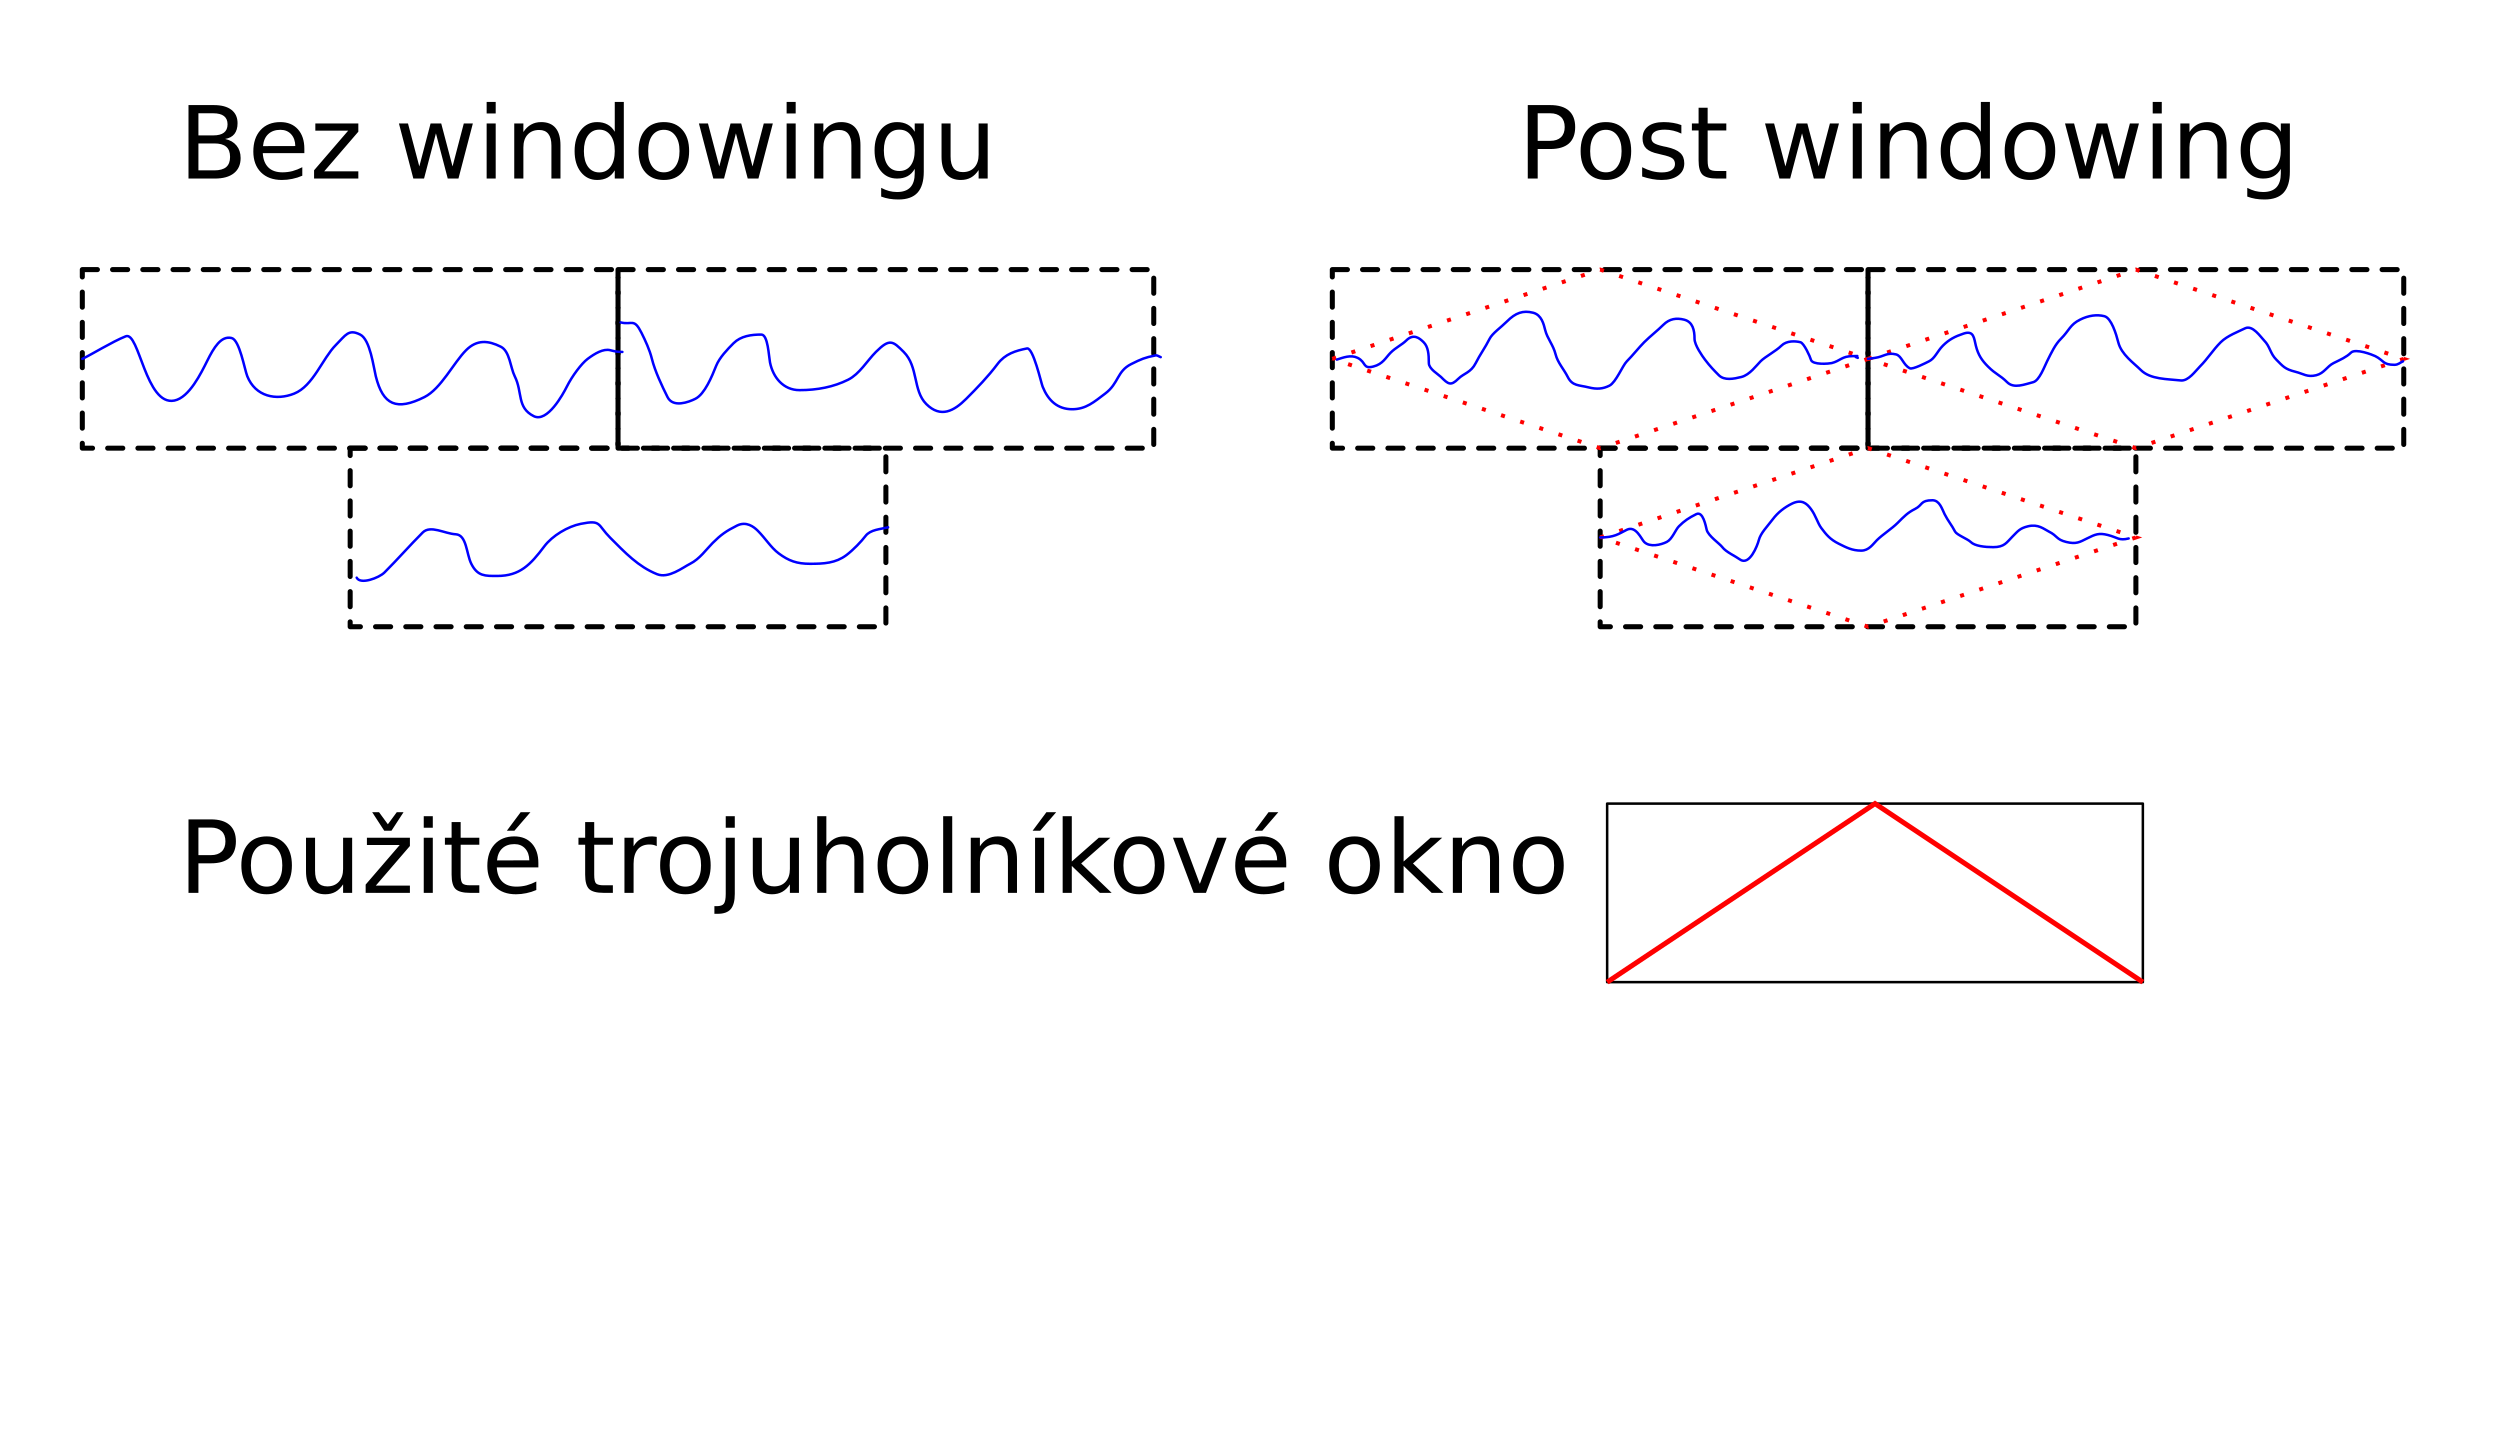
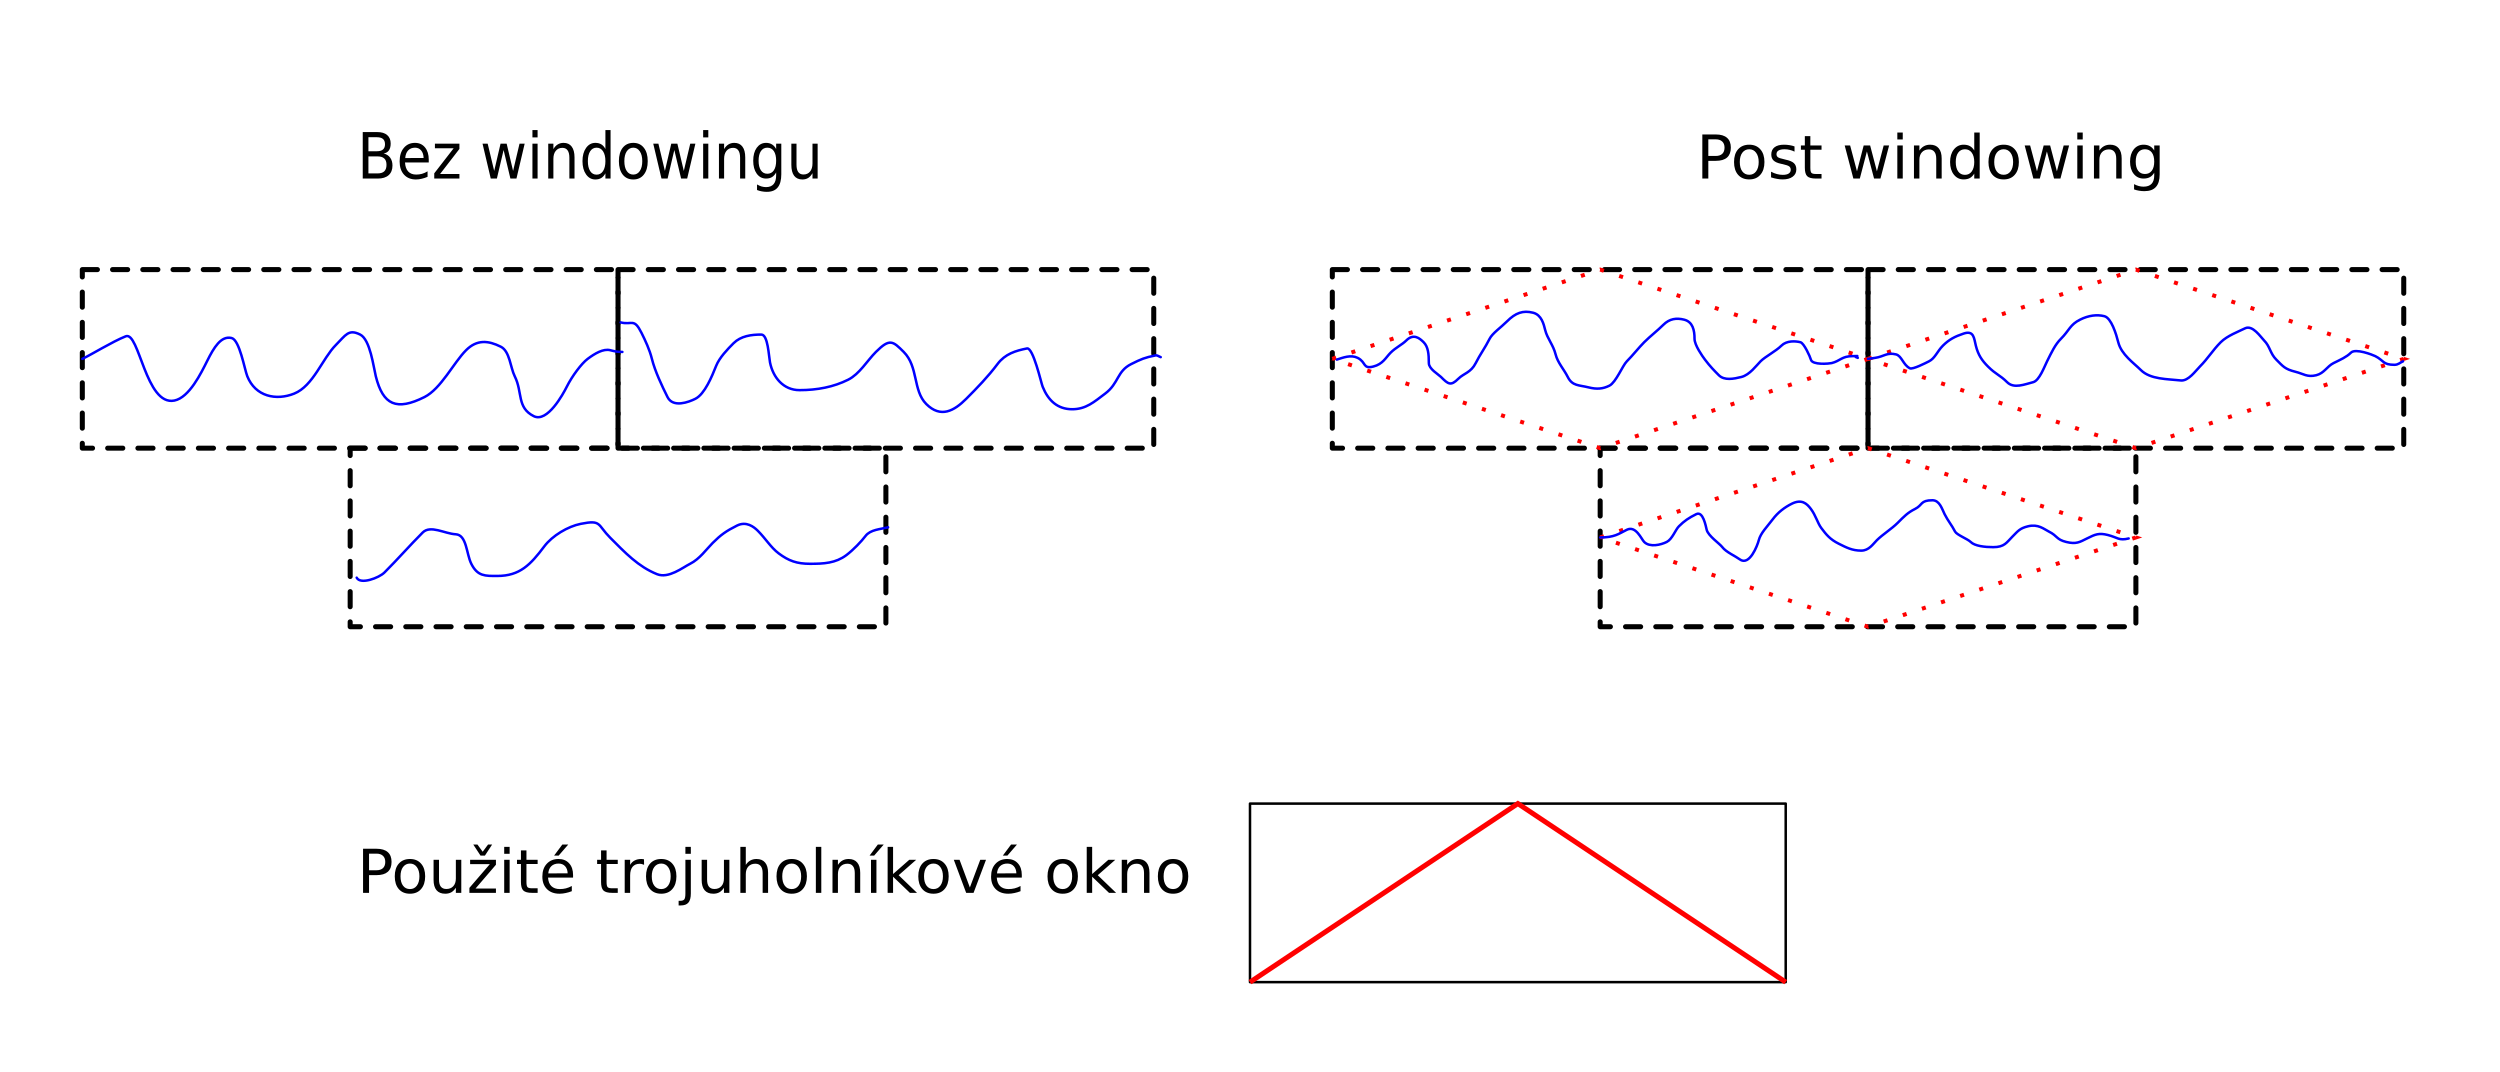
- <svg xmlns="http://www.w3.org/2000/svg" width="496.063" height="283.465" id="svg2" version="1.0">
+ <svg xmlns="http://www.w3.org/2000/svg" width="496.063" height="212.598" id="svg2" version="1.0">
  <defs id="defs4">
    </defs>
  <g id="layer1">
    <rect style="opacity:1;fill:none;fill-opacity:1;stroke:#000000;stroke-width:1;stroke-linecap:round;stroke-linejoin:round;stroke-miterlimit:4;stroke-dasharray:3, 3;stroke-dashoffset:0;stroke-opacity:1" id="rect2385" width="106.299" height="35.433" x="16.333" y="53.494" />
    <rect style="opacity:1;fill:none;fill-opacity:1;stroke:#000000;stroke-width:1;stroke-linecap:round;stroke-linejoin:round;stroke-miterlimit:4;stroke-dasharray:3, 3;stroke-dashoffset:0;stroke-opacity:1" id="rect2387" width="106.299" height="35.433" x="122.633" y="53.494" />
    <rect style="opacity:1;fill:none;fill-opacity:1;stroke:#000000;stroke-width:1;stroke-linecap:round;stroke-linejoin:round;stroke-miterlimit:4;stroke-dasharray:3, 3;stroke-dashoffset:0;stroke-opacity:1" id="rect2389" width="106.299" height="35.433" x="69.483" y="88.927" />
    <path style="opacity:1;fill:none;fill-opacity:1;fill-rule:evenodd;stroke:#0000ff;stroke-width:0.5;stroke-linecap:round;stroke-linejoin:round;marker:none;marker-start:none;marker-mid:none;marker-end:none;stroke-miterlimit:4;stroke-dasharray:none;stroke-dashoffset:0;stroke-opacity:1;visibility:visible;display:inline;overflow:visible;enable-background:accumulate" d="M 16.333,71.211 C 18.089,70.394 22.236,67.816 24.948,66.731 C 27.627,65.66 28.91,80.618 34.596,79.481 C 37.562,78.887 39.911,74.019 41.143,71.555 C 42.422,68.998 43.864,66.55 45.967,67.076 C 47.544,67.47 48.531,73.314 49.068,74.656 C 50.683,78.694 54.788,79.536 58.372,78.102 C 62.16,76.587 63.991,71.105 66.642,68.454 C 68.613,66.483 69.145,65.226 71.466,66.387 C 73.462,67.385 74.111,72.833 74.567,74.656 C 76.006,80.413 78.696,81.551 84.215,78.791 C 87.5,77.149 90.008,71.964 92.485,69.488 C 94.641,67.332 96.886,67.554 99.376,68.799 C 101.156,69.688 101.275,72.941 102.133,74.656 C 103.74,77.871 102.517,80.879 105.923,82.582 C 108.609,83.925 111.735,78.195 112.47,76.724 C 113.524,74.616 115.39,72.122 116.605,71.211 C 118.034,70.139 119.714,69.145 121.084,69.488 C 121.897,69.691 122.372,69.832 123.496,69.832 M 123.152,63.975 C 125.436,64.546 125.776,63.021 127.287,66.042 C 128.05,67.568 128.894,69.371 129.354,71.211 C 129.97,73.674 131.348,76.576 132.455,78.791 C 133.551,80.982 136.684,79.778 137.969,79.136 C 139.839,78.201 141.267,74.681 142.104,72.589 C 142.755,70.961 144.36,69.299 145.549,68.11 C 146.999,66.659 149.089,66.387 151.063,66.387 C 152.393,66.387 152.55,70.725 152.785,71.9 C 153.388,74.912 155.45,77.413 158.643,77.413 C 162.176,77.413 165.414,76.784 168.291,75.346 C 170.558,74.213 172.053,71.584 173.805,69.832 C 176.552,67.085 177.163,67.677 179.318,69.832 C 182.249,72.764 181.116,77.488 183.797,80.17 C 186.665,83.037 189.323,81.535 191.722,79.136 C 193.877,76.982 196.068,74.72 197.925,72.244 C 199.453,70.206 201.542,69.591 203.783,69.143 C 205.003,68.899 206.592,75.995 206.884,76.724 C 207.985,79.477 209.855,81.203 212.742,81.203 C 215.508,81.203 217.112,79.735 219.289,78.102 C 222.02,76.053 221.604,73.671 224.457,72.244 C 226.447,71.249 227.15,70.948 229.281,70.522 C 229.637,70.45 229.97,70.751 230.315,70.866 M 70.776,114.627 C 71.496,116.067 75.206,114.677 76.29,113.594 C 78.938,110.946 81.265,108.274 83.87,105.668 C 85.416,104.123 88.235,105.898 90.417,106.013 C 92.624,106.129 92.53,109.895 93.518,111.871 C 94.773,114.379 96.265,114.283 98.687,114.283 C 103.15,114.283 105.273,112.048 107.991,108.425 C 109.593,106.288 112.694,104.452 115.227,103.945 C 119.41,103.109 118.463,104.081 121.084,106.702 C 124.034,109.652 126.63,112.435 130.388,113.938 C 132.663,114.848 135.49,112.593 136.935,111.871 C 138.833,110.921 140.168,108.982 141.414,107.736 C 143.036,106.114 144.109,105.354 146.238,104.29 C 148.085,103.367 149.574,104.524 150.373,105.324 C 151.892,106.843 152.958,108.64 154.508,109.803 C 156.512,111.306 158.146,111.871 160.711,111.871 C 163.469,111.871 165.799,111.759 167.947,110.148 C 169.302,109.131 170.958,107.396 171.737,106.357 C 172.696,105.078 174.71,105.011 176.217,104.635" id="path3173" />
    <rect style="opacity:1;fill:none;fill-opacity:1;stroke:#000000;stroke-width:1;stroke-linecap:round;stroke-linejoin:round;stroke-miterlimit:4;stroke-dasharray:3, 3;stroke-dashoffset:0;stroke-opacity:1" id="rect3175" width="106.299" height="35.433" x="264.365" y="53.494" />
    <rect style="opacity:1;fill:none;fill-opacity:1;stroke:#000000;stroke-width:1;stroke-linecap:round;stroke-linejoin:round;stroke-miterlimit:4;stroke-dasharray:3, 3;stroke-dashoffset:0;stroke-opacity:1" id="rect3177" width="106.299" height="35.433" x="370.664" y="53.494" />
    <rect style="opacity:1;fill:none;fill-opacity:1;stroke:#000000;stroke-width:1;stroke-linecap:round;stroke-linejoin:round;stroke-miterlimit:4;stroke-dasharray:3, 3;stroke-dashoffset:0;stroke-opacity:1" id="rect3179" width="106.299" height="35.433" x="317.515" y="88.927" />
    <path style="fill:none;fill-rule:evenodd;stroke:#ff0000;stroke-width:0.8;stroke-linecap:butt;stroke-linejoin:miter;stroke-miterlimit:4;stroke-dasharray:0.8, 3.2;stroke-dashoffset:0;stroke-opacity:1" d="M 264.365,71.211 L 317.515,53.494 L 370.664,71.211 L 317.515,88.927 L 264.365,71.211" id="path3189" />
    <path style="fill:none;fill-rule:evenodd;stroke:#ff0000;stroke-width:0.8;stroke-linecap:butt;stroke-linejoin:miter;stroke-miterlimit:4;stroke-dasharray:0.8, 3.2;stroke-dashoffset:0;stroke-opacity:1" d="M 370.664,71.211 L 423.814,53.494 L 476.963,71.211 L 423.814,88.927 L 370.664,71.211" id="path3191" />
    <path style="fill:none;fill-rule:evenodd;stroke:#ff0000;stroke-width:0.8;stroke-linecap:butt;stroke-linejoin:miter;stroke-miterlimit:4;stroke-dasharray:0.8, 3.2;stroke-dashoffset:0;stroke-opacity:1" d="M 317.515,106.644 L 370.664,88.927 L 423.814,106.644 L 370.664,124.36 L 317.515,106.644" id="path3193" />
    <path style="opacity:1;fill:none;fill-opacity:1;fill-rule:evenodd;stroke:#0000ff;stroke-width:0.5;stroke-linecap:round;stroke-linejoin:round;marker:none;marker-start:none;marker-mid:none;marker-end:none;stroke-miterlimit:4;stroke-dasharray:none;stroke-dashoffset:0;stroke-opacity:1;visibility:visible;display:inline;overflow:visible;enable-background:accumulate" d="M 265.255,71.354 C 266.478,70.977 268.022,70.325 269.39,71.009 C 271.118,71.873 270.367,73.263 272.492,72.732 C 274.402,72.255 274.97,70.943 275.937,69.976 C 276.951,68.962 278.202,68.4 279.038,67.564 C 280.484,66.118 281.668,67.092 282.484,67.908 C 283.379,68.803 283.518,70.232 283.518,72.043 C 283.518,73.208 285.396,74.265 285.93,74.8 C 287.355,76.225 287.859,76.661 289.376,75.144 C 290.433,74.087 291.873,73.94 292.822,72.043 C 293.678,70.33 294.686,69.003 295.578,67.219 C 296.118,66.14 297.832,64.965 299.024,63.773 C 300.739,62.058 302.205,61.553 304.193,62.05 C 305.888,62.474 306.312,64.325 306.605,65.496 C 307.031,67.203 308.195,68.412 308.672,70.32 C 309.082,71.959 310.313,73.257 311.084,74.8 C 311.996,76.623 313.296,76.386 315.219,76.867 C 316.844,77.273 318.039,77.18 319.354,76.523 C 320.633,75.883 321.965,72.533 322.8,71.698 C 323.947,70.551 325.212,68.941 326.245,67.908 C 327.446,66.708 328.901,65.597 330.036,64.462 C 331.285,63.213 332.673,63.054 334.171,63.429 C 335.893,63.859 336.238,65.53 336.238,67.219 C 336.238,68.484 337.783,70.658 338.306,71.354 C 339.297,72.676 340.154,73.547 341.062,74.455 C 342.154,75.547 343.994,75.187 345.542,74.8 C 347.181,74.39 348.54,72.49 349.332,71.698 C 350.282,70.749 352.386,69.678 353.467,68.597 C 354.512,67.552 356.244,67.655 357.257,67.908 C 357.959,68.084 359.188,70.809 359.325,71.354 C 359.609,72.492 363.023,72.152 363.46,72.043 C 365.136,71.624 365.467,70.665 367.594,70.665 C 369.88,70.665 367.107,70.502 368.628,71.009" id="path3195" />
    <path style="opacity:1;fill:none;fill-opacity:1;fill-rule:evenodd;stroke:#0000ff;stroke-width:0.5;stroke-linecap:round;stroke-linejoin:round;marker:none;marker-start:none;marker-mid:none;marker-end:none;stroke-miterlimit:4;stroke-dasharray:none;stroke-dashoffset:0;stroke-opacity:1;visibility:visible;display:inline;overflow:visible;enable-background:accumulate" d="M 370.664,71.211 C 371.134,71.144 371.604,71.076 372.074,71.009 C 373.824,70.759 374.424,69.874 376.209,70.32 C 377.358,70.607 377.627,72.407 378.965,73.077 C 379.523,73.355 382.103,72.025 382.756,71.698 C 383.96,71.096 384.393,69.716 385.512,68.597 C 386.747,67.362 387.898,66.768 389.647,66.185 C 391.678,65.509 391.688,67.113 392.059,68.597 C 392.519,70.434 393.254,71.515 394.471,72.732 C 396.07,74.331 396.818,74.39 398.262,75.833 C 399.617,77.189 401.759,76.251 403.43,75.833 C 404.651,75.528 405.675,72.722 406.187,71.698 C 407.105,69.863 407.789,68.373 408.944,67.219 C 410.602,65.56 410.735,64.428 412.734,63.429 C 414.463,62.564 416.116,62.379 417.558,62.74 C 418.93,63.082 419.912,66.3 420.315,67.908 C 420.926,70.354 423.393,72.02 424.794,73.421 C 426.673,75.3 430.067,75.194 432.719,75.489 C 434.226,75.656 435.645,73.597 436.51,72.732 C 438.113,71.129 439.066,69.486 440.644,67.908 C 441.944,66.609 444.206,65.783 445.469,65.152 C 446.973,64.4 448.582,66.887 449.259,67.564 C 450.441,68.746 450.438,70.121 451.671,71.354 C 453.004,72.687 453.35,73.238 455.461,73.766 C 457.053,74.164 457.808,74.902 459.596,74.455 C 461.192,74.056 461.714,72.707 463.042,72.043 C 464.385,71.372 465.596,70.867 466.488,69.976 C 467.391,69.072 470.792,70.405 471.312,70.665 C 473.011,71.514 472.778,72.388 475.102,72.388 C 475.892,72.388 476.237,71.934 476.825,71.698" id="path3197" />
    <path style="opacity:1;fill:none;fill-opacity:1;fill-rule:evenodd;stroke:#0000ff;stroke-width:0.5;stroke-linecap:round;stroke-linejoin:round;marker:none;marker-start:none;marker-mid:none;marker-end:none;stroke-miterlimit:4;stroke-dasharray:none;stroke-dashoffset:0;stroke-opacity:1;visibility:visible;display:inline;overflow:visible;enable-background:accumulate" d="M 317.515,106.644 C 320.337,106.644 321.141,105.952 322.8,105.122 C 324.596,104.224 325.684,106.973 326.245,107.534 C 327.369,108.658 329.562,108.116 330.725,107.534 C 331.813,106.99 332.445,105.125 333.137,104.433 C 334.214,103.356 335.086,102.769 336.583,102.021 C 337.929,101.348 338.47,104.4 338.65,105.122 C 338.957,106.348 341.21,107.847 341.751,108.568 C 342.486,109.548 344.369,110.359 345.197,110.98 C 347.134,112.433 348.738,108.187 348.987,107.19 C 349.338,105.788 350.681,104.472 351.744,103.055 C 352.791,101.659 354.118,100.662 355.534,99.954 C 357.504,98.969 358.523,99.918 359.325,100.987 C 360.295,102.281 360.662,103.804 361.392,104.778 C 362.397,106.117 363.149,107.034 364.838,107.879 C 366.381,108.65 367.516,109.257 369.317,109.257 C 370.843,109.257 371.631,107.978 372.418,107.19 C 373.525,106.083 375.371,104.926 376.553,103.744 C 377.818,102.479 378.517,101.728 379.999,100.987 C 381.542,100.216 380.999,99.265 383.445,99.265 C 384.873,99.265 385.354,101.015 385.857,102.021 C 386.514,103.334 387.32,104.258 387.924,105.467 C 388.253,106.124 390.44,106.949 391.026,107.534 C 391.835,108.344 393.816,108.568 395.505,108.568 C 397.753,108.568 398.15,107.646 399.295,106.501 C 400.454,105.342 400.752,104.844 402.397,104.433 C 404.427,103.926 405.549,104.976 406.531,105.467 C 408.305,106.354 407.984,107.036 409.977,107.534 C 411.965,108.031 412.657,107.573 414.112,106.845 C 415.794,106.004 416.488,105.716 418.247,106.156 C 420.207,106.646 420.426,107.334 422.382,106.845" id="path3199" />
-     <rect style="opacity:1;fill:none;fill-opacity:1;stroke:#000000;stroke-width:0.5;stroke-linecap:round;stroke-linejoin:round;stroke-miterlimit:4;stroke-dasharray:none;stroke-dashoffset:0;stroke-opacity:1" id="rect3201" width="106.299" height="35.433" x="318.898" y="159.449" />
-     <path style="fill:none;fill-rule:evenodd;stroke:#ff0000;stroke-width:1px;stroke-linecap:butt;stroke-linejoin:miter;stroke-opacity:1" d="M 318.898,194.882 L 372.047,159.449 L 425.197,194.882" id="path3203" />
-     <text xml:space="preserve" style="font-size:12px;font-style:normal;font-weight:normal;fill:#000000;fill-opacity:1;stroke:none;stroke-width:1px;stroke-linecap:butt;stroke-linejoin:miter;stroke-opacity:1;font-family:Bitstream Vera Sans" x="35.433" y="35.433" id="text3205">
-       <tspan id="tspan3207" x="35.433" y="35.433" style="font-size:20px">Bez windowingu</tspan>
+     <rect style="opacity:1;fill:none;fill-opacity:1;stroke:#000000;stroke-width:0.5;stroke-linecap:round;stroke-linejoin:round;stroke-miterlimit:4;stroke-dasharray:none;stroke-dashoffset:0;stroke-opacity:1" id="rect3201" width="106.299" height="35.433" x="248.031" y="159.449" />
+     <path style="fill:none;fill-rule:evenodd;stroke:#ff0000;stroke-width:1px;stroke-linecap:butt;stroke-linejoin:miter;stroke-opacity:1" d="M 248.031,194.882 L 301.181,159.449 L 354.331,194.882" id="path3203" />
+     <text xml:space="preserve" style="font-size:11.383px;font-style:normal;font-weight:normal;fill:#000000;fill-opacity:1;stroke:none;stroke-width:1px;stroke-linecap:butt;stroke-linejoin:miter;stroke-opacity:1;font-family:Bitstream Vera Sans" x="74.707" y="33.611" id="text3205" transform="scale(0.9485818,1.054205)">
+       <tspan id="tspan3207" x="74.707" y="33.611" style="font-size:12px;font-weight:normal">Bez windowingu</tspan>
    </text>
-     <text xml:space="preserve" style="font-size:12px;font-style:normal;font-weight:normal;fill:#000000;fill-opacity:1;stroke:none;stroke-width:1px;stroke-linecap:butt;stroke-linejoin:miter;stroke-opacity:1;font-family:Bitstream Vera Sans" x="301.181" y="35.433" id="text3209">
-       <tspan id="tspan3211" x="301.181" y="35.433" style="font-size:20px">Post windowing</tspan>
+     <text xml:space="preserve" style="font-size:12px;font-style:normal;font-weight:normal;fill:#000000;fill-opacity:1;stroke:none;stroke-width:1px;stroke-linecap:butt;stroke-linejoin:miter;stroke-opacity:1;font-family:Bitstream Vera Sans" x="336.614" y="35.433" id="text3209">
+       <tspan id="tspan3211" x="336.614" y="35.433" style="font-size:12px">Post windowing</tspan>
    </text>
-     <text xml:space="preserve" style="font-size:12px;font-style:normal;font-weight:normal;fill:#000000;fill-opacity:1;stroke:none;stroke-width:1px;stroke-linecap:butt;stroke-linejoin:miter;stroke-opacity:1;font-family:Bitstream Vera Sans" x="35.433" y="177.165" id="text3213">
-       <tspan id="tspan3215" x="35.433" y="177.165" style="font-size:20px">Použité trojuholníkové okno</tspan>
+     <text xml:space="preserve" style="font-size:12px;font-style:normal;font-weight:normal;fill:#000000;fill-opacity:1;stroke:none;stroke-width:1px;stroke-linecap:butt;stroke-linejoin:miter;stroke-opacity:1;font-family:Bitstream Vera Sans" x="70.866" y="177.165" id="text3213">
+       <tspan id="tspan3215" x="70.866" y="177.165" style="font-size:12px">Použité trojuholníkové okno</tspan>
    </text>
  </g>
</svg>
